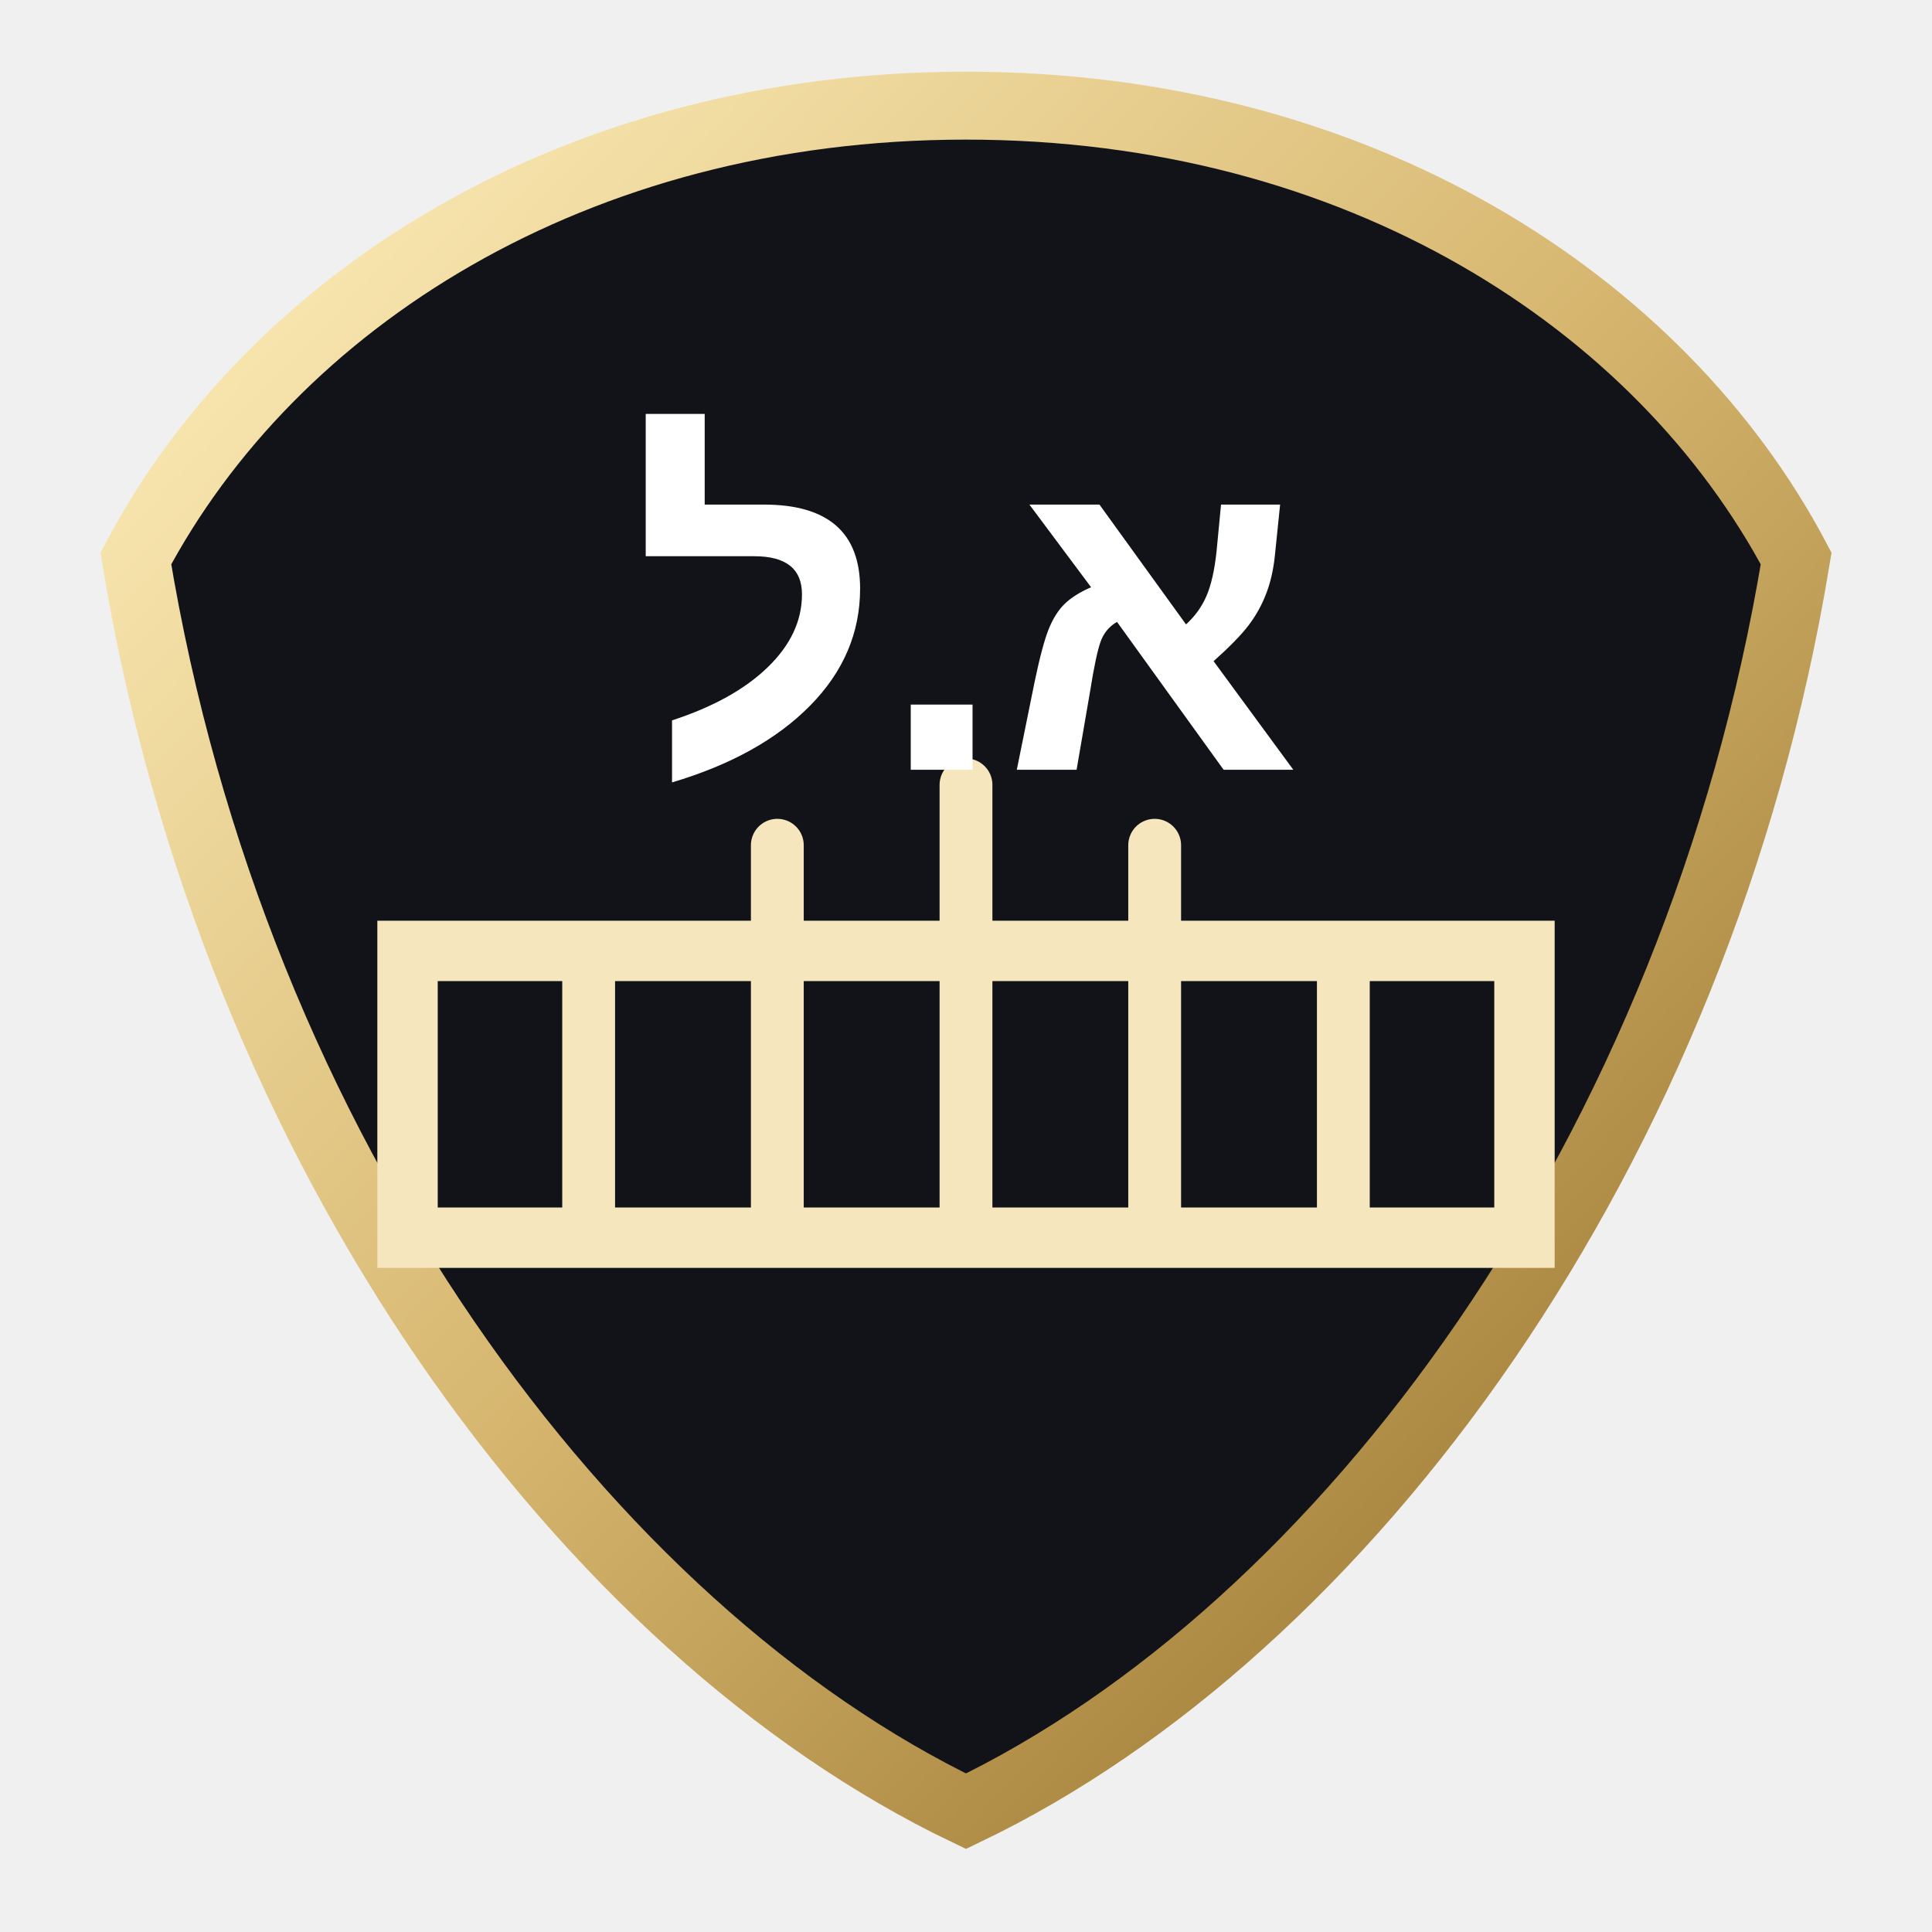
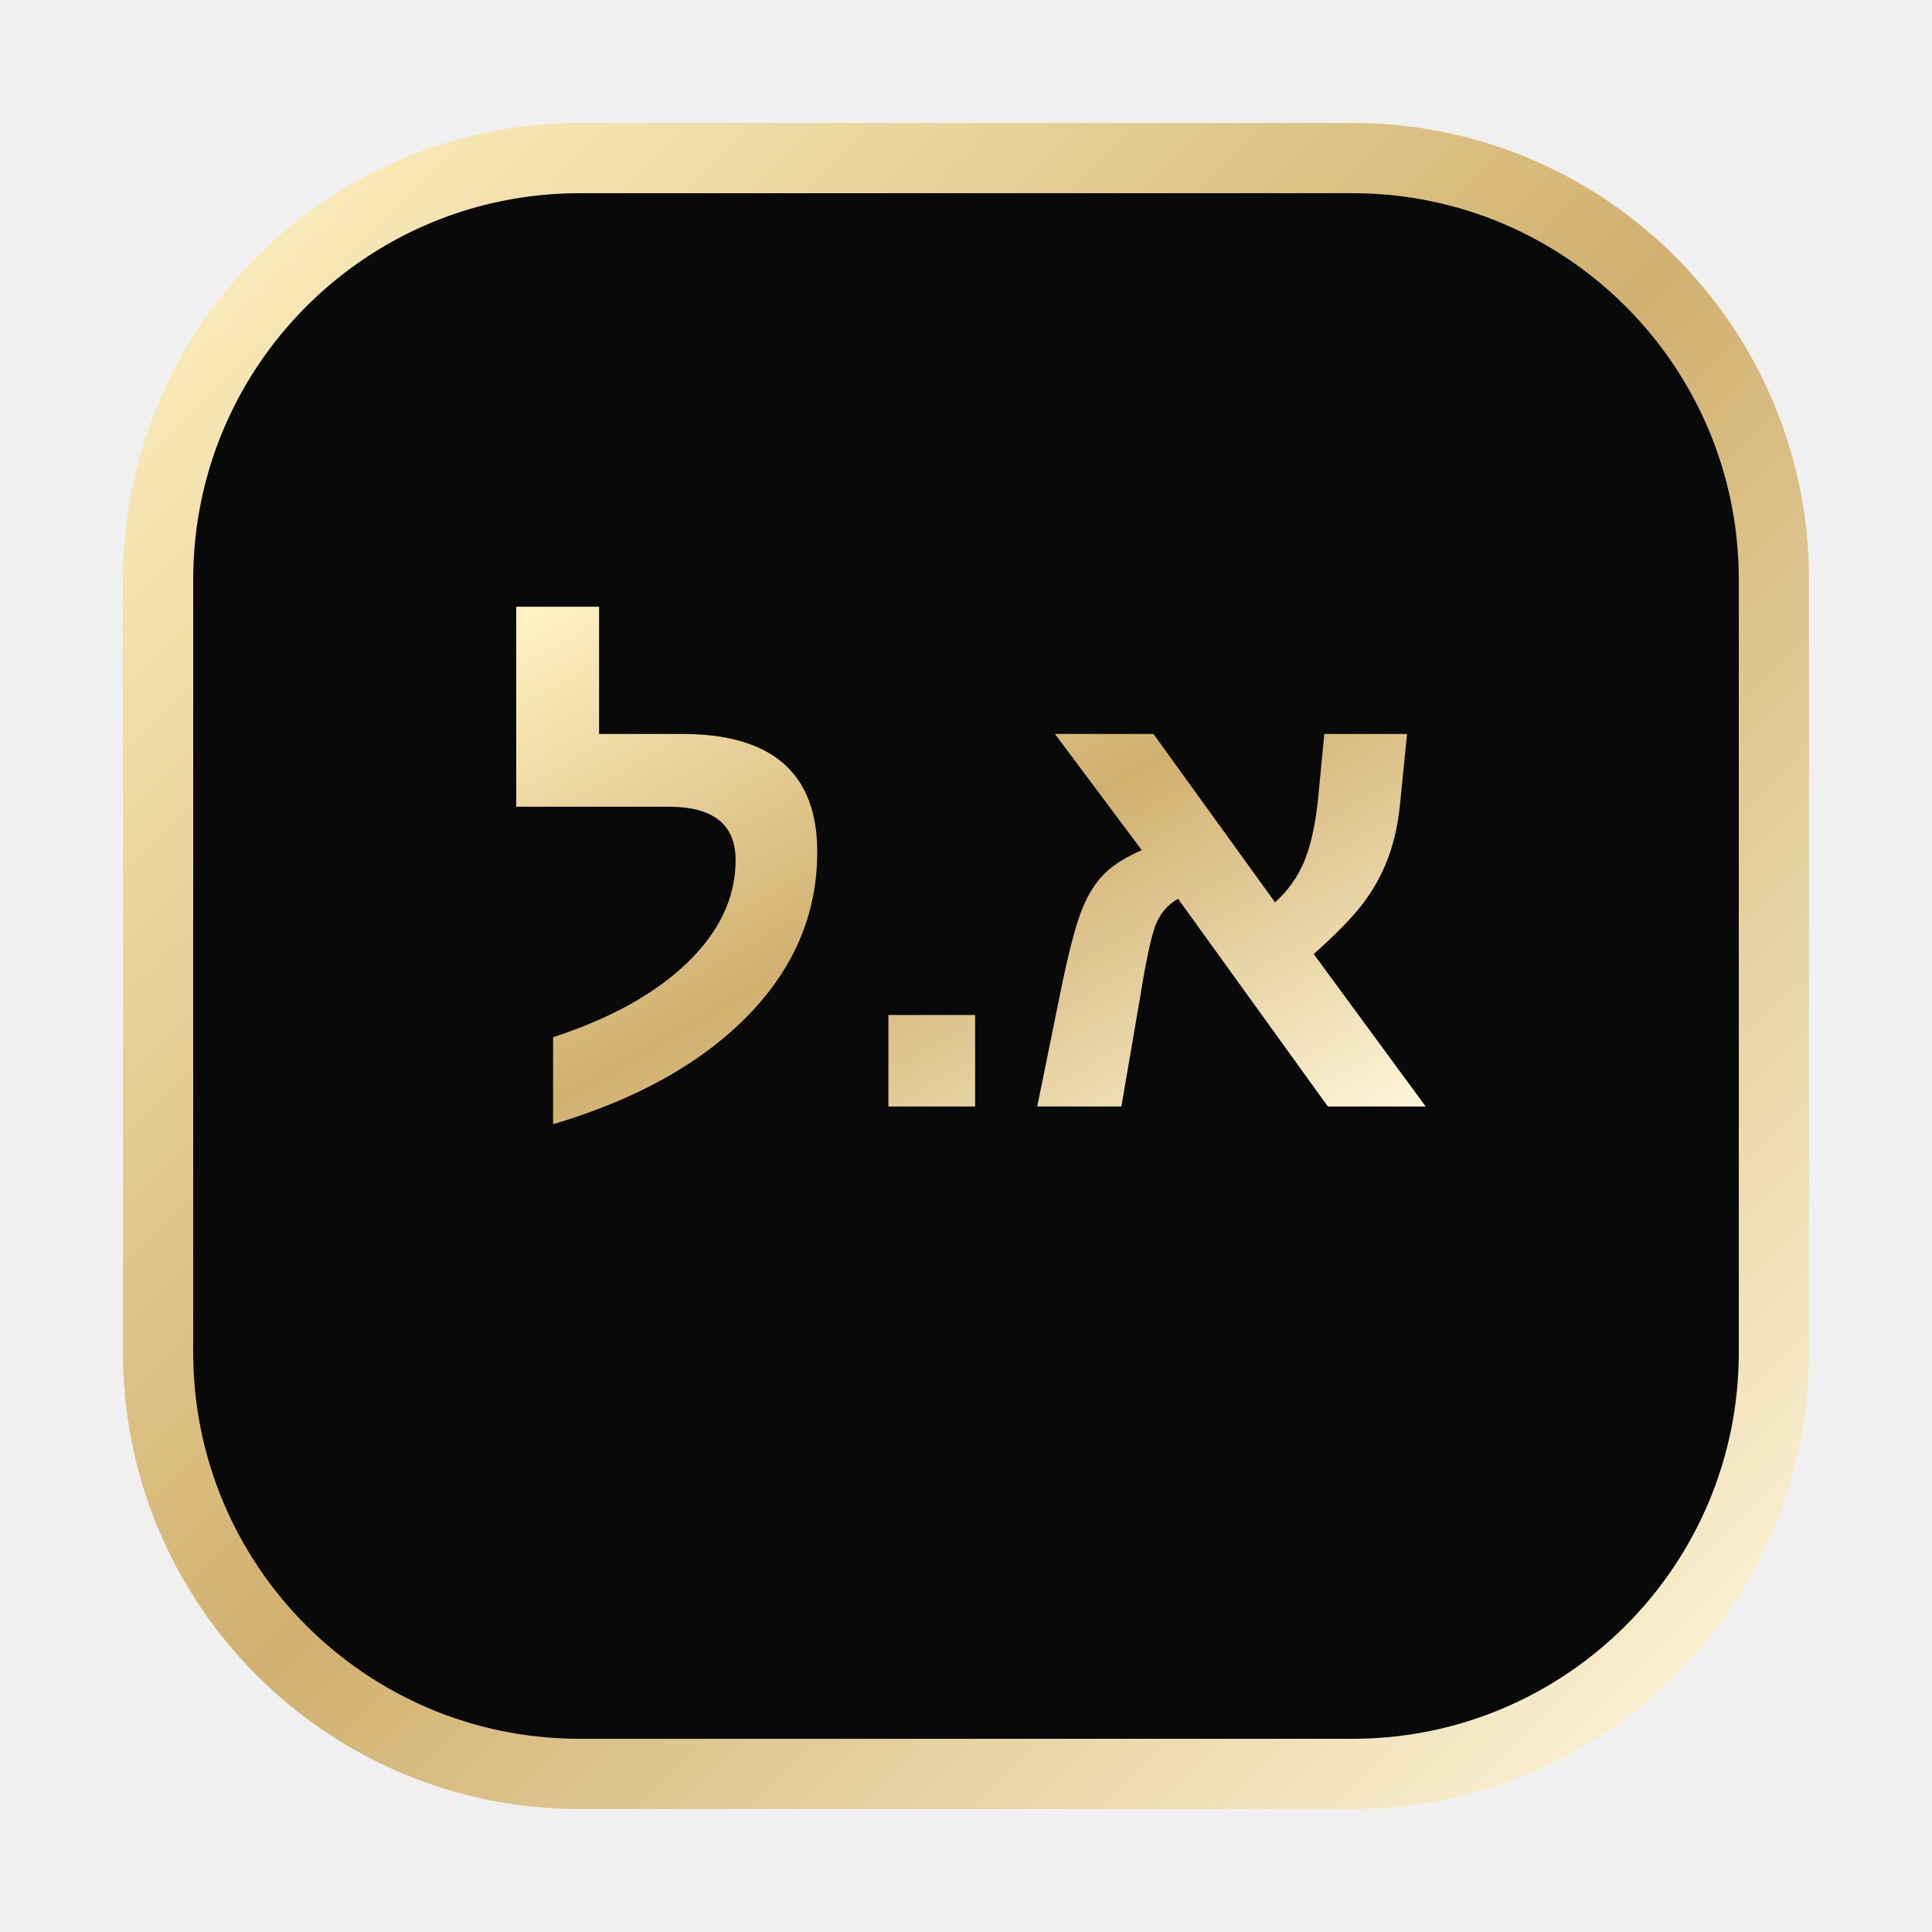
- <svg xmlns="http://www.w3.org/2000/svg" viewBox="0 0 256 256" role="img" aria-label="א.ל">
+ <svg xmlns="http://www.w3.org/2000/svg" viewBox="0 0 220 220" role="img" aria-label="א.ל">
  <defs>
    <linearGradient id="g" x1="0" x2="1" y1="0" y2="1">
-       <stop offset="0" stop-color="#fff0bd" />
-       <stop offset=".5" stop-color="#d6b66f" />
-       <stop offset="1" stop-color="#8f6b24" />
+       <stop offset="0" stop-color="#fff3c4" />
+       <stop offset=".5" stop-color="#d1b06f" />
+       <stop offset="1" stop-color="#fff8dd" />
    </linearGradient>
  </defs>
-   <path d="M128 14 C180 14 220 40 238 74 C225 153 178 216 128 240 C78 216 31 153 18 74 C36 40 76 14 128 14Z" fill="#111319" stroke="url(#g)" stroke-width="9" />
-   <path d="M54 126 H202 V164 H54Z" fill="none" stroke="#f5e6bd" stroke-width="8" />
-   <path d="M78 126 V164 M103 112 V164 M128 104 V164 M153 112 V164 M178 126 V164" stroke="#f5e6bd" stroke-width="7" stroke-linecap="round" />
-   <text x="128" y="102" text-anchor="middle" direction="rtl" unicode-bidi="bidi-override" font-size="58" font-weight="900" font-family="Heebo, Assistant, Arial" fill="#fff">א.ל</text>
+   <rect x="18" y="18" width="184" height="184" rx="48" fill="#09090a" stroke="url(#g)" stroke-width="8" />
+   <text x="110" y="126" text-anchor="middle" direction="rtl" font-family="Arial, Heebo, Assistant, sans-serif" font-size="70" font-weight="900" fill="url(#g)">א.ל</text>
</svg>
